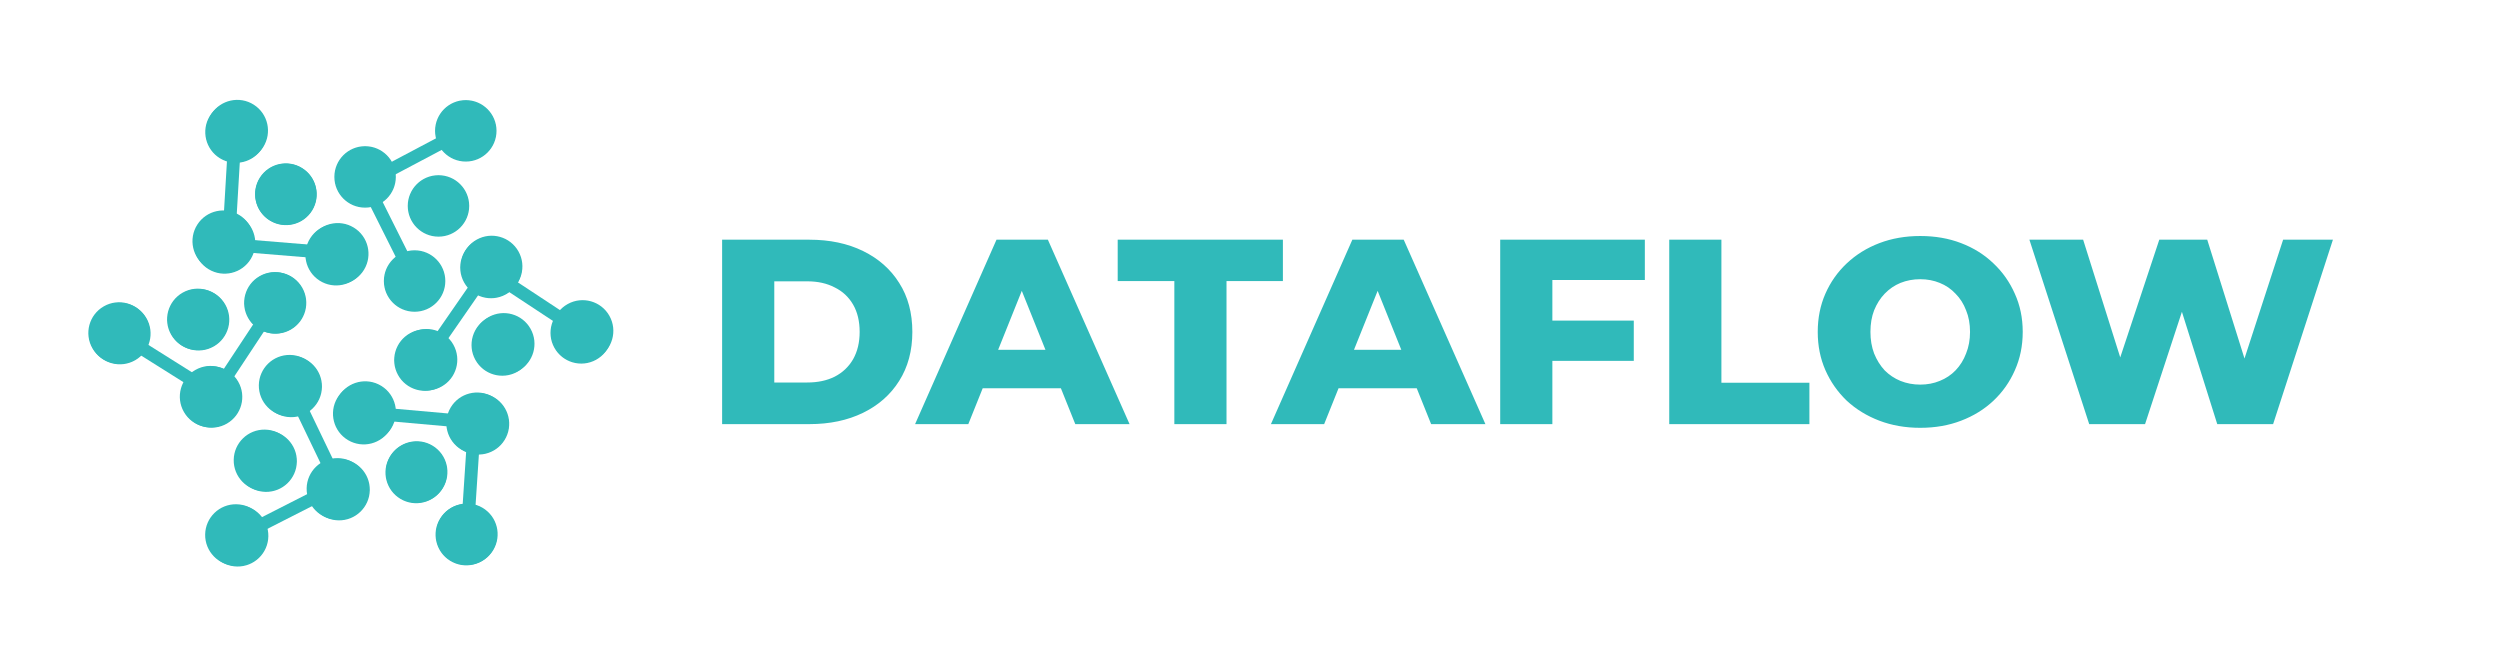
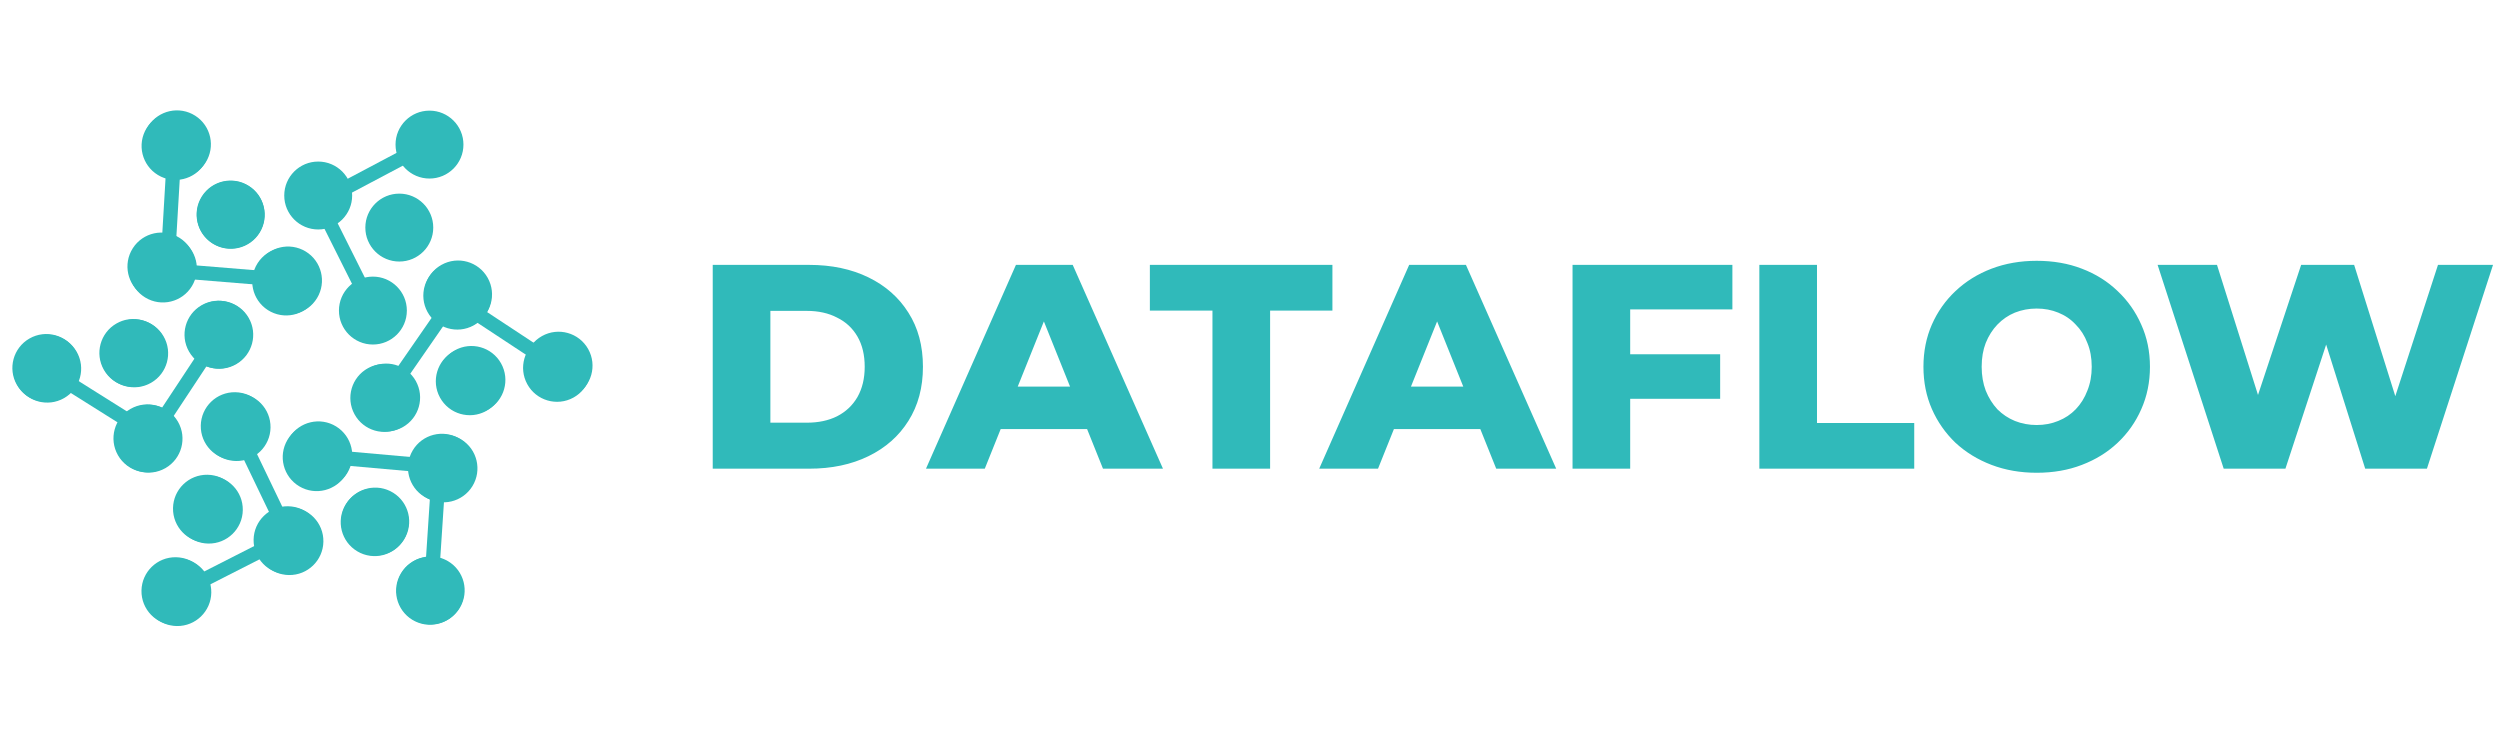
- <svg xmlns="http://www.w3.org/2000/svg" width="263" height="70" viewBox="0 0 263 70" fill="none">
-   <circle cx="24.961" cy="13.739" r="3.232" transform="rotate(-57.3599 24.9612 13.7389)" fill="#30BABA" />
-   <circle cx="12.525" cy="35.03" r="3.232" transform="rotate(-119.775 12.5255 35.0303)" fill="#30BABA" />
-   <circle cx="24.815" cy="56.278" r="3.232" transform="rotate(-179.055 24.8146 56.2782)" fill="#30BABA" />
-   <circle cx="49.119" cy="56.202" r="3.232" transform="rotate(120.606 49.1193 56.2021)" fill="#30BABA" />
-   <circle cx="61.292" cy="34.809" r="3.232" transform="rotate(60.7085 61.2919 34.8095)" fill="#30BABA" />
-   <circle cx="30.064" cy="20.419" r="3.232" transform="rotate(-57.3599 30.0637 20.4191)" fill="#30BABA" />
-   <circle cx="20.808" cy="33.6" r="3.232" transform="rotate(-119.775 20.8082 33.5996)" fill="#30BABA" />
-   <circle cx="27.818" cy="48.426" r="3.232" transform="rotate(-179.055 27.818 48.4262)" fill="#30BABA" />
-   <circle cx="43.783" cy="49.706" r="3.232" transform="rotate(120.606 43.7829 49.7065)" fill="#30BABA" />
-   <circle cx="52.996" cy="36.17" r="3.232" transform="rotate(60.7085 52.9964 36.1699)" fill="#30BABA" />
-   <circle cx="23.48" cy="25.371" r="3.232" transform="rotate(-57.3599 23.4803 25.3713)" fill="#30BABA" />
-   <circle cx="22.149" cy="41.728" r="3.232" transform="rotate(-119.775 22.1495 41.728)" fill="#30BABA" />
-   <circle cx="35.489" cy="51.425" r="3.232" transform="rotate(-179.055 35.4894 51.4252)" fill="#30BABA" />
-   <circle cx="50.186" cy="44.524" r="3.232" transform="rotate(120.606 50.1857 44.5244)" fill="#30BABA" />
-   <circle cx="51.725" cy="28.031" r="3.232" transform="rotate(60.7085 51.725 28.0312)" fill="#30BABA" />
-   <circle cx="35.36" cy="26.797" r="3.232" transform="rotate(-57.3599 35.3601 26.7971)" fill="#30BABA" />
-   <circle cx="28.914" cy="31.859" r="3.232" transform="rotate(-119.775 28.9142 31.8589)" fill="#30BABA" />
-   <circle cx="30.461" cy="40.569" r="3.232" transform="rotate(-179.055 30.461 40.5692)" fill="#30BABA" />
-   <circle cx="38.262" cy="43.522" r="3.232" transform="rotate(120.606 38.2619 43.5215)" fill="#30BABA" />
-   <circle cx="44.877" cy="37.843" r="3.232" transform="rotate(60.7085 44.8773 37.8427)" fill="#30BABA" />
-   <circle cx="49.001" cy="13.764" r="3.157" fill="#30BABA" stroke="#30BABA" stroke-width="0.151" />
-   <circle cx="46.128" cy="21.663" r="3.157" fill="#30BABA" stroke="#30BABA" stroke-width="0.151" />
-   <circle cx="38.408" cy="18.611" r="3.157" fill="#30BABA" stroke="#30BABA" stroke-width="0.151" />
-   <circle cx="43.615" cy="29.564" r="3.157" fill="#30BABA" stroke="#30BABA" stroke-width="0.151" />
-   <line x1="40.783" y1="18.011" x2="46.888" y2="14.779" stroke="#30BABA" stroke-width="1.357" />
-   <line x1="39.552" y1="21.358" x2="42.645" y2="27.535" stroke="#30BABA" stroke-width="1.357" />
-   <circle cx="24.826" cy="13.895" r="3.157" transform="rotate(-58.7242 24.8263 13.8946)" fill="#30BABA" stroke="#30BABA" stroke-width="0.151" />
-   <circle cx="30.087" cy="20.451" r="3.157" transform="rotate(-58.7242 30.0866 20.4508)" fill="#30BABA" stroke="#30BABA" stroke-width="0.151" />
-   <circle cx="23.623" cy="25.559" r="3.157" transform="rotate(-58.7242 23.6232 25.5587)" fill="#30BABA" stroke="#30BABA" stroke-width="0.151" />
-   <circle cx="35.533" cy="26.7" r="3.157" transform="rotate(-58.7242 35.5333 26.6998)" fill="#30BABA" stroke="#30BABA" stroke-width="0.151" />
-   <line x1="24.191" y1="23.124" x2="24.598" y2="16.228" stroke="#30BABA" stroke-width="1.357" />
-   <line x1="26.414" y1="25.913" x2="33.298" y2="26.477" stroke="#30BABA" stroke-width="1.357" />
-   <circle cx="12.609" cy="35.094" r="3.157" transform="rotate(-119.965 12.609 35.0937)" fill="#30BABA" stroke="#30BABA" stroke-width="0.151" />
-   <circle cx="20.889" cy="33.637" r="3.157" transform="rotate(-119.965 20.8888 33.6367)" fill="#30BABA" stroke="#30BABA" stroke-width="0.151" />
-   <circle cx="22.256" cy="41.761" r="3.157" transform="rotate(-119.965 22.256 41.7607)" fill="#30BABA" stroke="#30BABA" stroke-width="0.151" />
-   <circle cx="28.988" cy="31.869" r="3.157" transform="rotate(-119.965 28.9884 31.8686)" fill="#30BABA" stroke="#30BABA" stroke-width="0.151" />
-   <line x1="20.395" y1="40.091" x2="14.546" y2="36.416" stroke="#30BABA" stroke-width="1.357" />
-   <line x1="23.91" y1="39.485" x2="27.716" y2="33.721" stroke="#30BABA" stroke-width="1.357" />
-   <circle cx="24.999" cy="56.366" r="3.157" transform="rotate(-179.079 24.9987 56.366)" fill="#30BABA" stroke="#30BABA" stroke-width="0.151" />
-   <circle cx="27.997" cy="48.514" r="3.157" transform="rotate(-179.079 27.9973 48.5135)" fill="#30BABA" stroke="#30BABA" stroke-width="0.151" />
-   <circle cx="35.671" cy="51.51" r="3.157" transform="rotate(-179.079 35.6706 51.51)" fill="#30BABA" stroke="#30BABA" stroke-width="0.151" />
-   <circle cx="30.638" cy="40.654" r="3.157" transform="rotate(-179.079 30.6379 40.6541)" fill="#30BABA" stroke="#30BABA" stroke-width="0.151" />
-   <line x1="33.283" y1="52.251" x2="27.127" y2="55.384" stroke="#30BABA" stroke-width="1.357" />
-   <line x1="34.567" y1="48.922" x2="31.575" y2="42.696" stroke="#30BABA" stroke-width="1.357" />
-   <circle cx="49.054" cy="56.243" r="3.157" transform="rotate(121.665 49.0536 56.2431)" fill="#30BABA" stroke="#30BABA" stroke-width="0.151" />
-   <circle cx="43.838" cy="49.651" r="3.157" transform="rotate(121.665 43.8378 49.6508)" fill="#30BABA" stroke="#30BABA" stroke-width="0.151" />
-   <circle cx="50.335" cy="44.587" r="3.157" transform="rotate(121.665 50.3354 44.5869)" fill="#30BABA" stroke="#30BABA" stroke-width="0.151" />
-   <circle cx="38.418" cy="43.347" r="3.157" transform="rotate(121.665 38.4179 43.3466)" fill="#30BABA" stroke="#30BABA" stroke-width="0.151" />
-   <line x1="49.752" y1="47.018" x2="49.298" y2="53.911" stroke="#30BABA" stroke-width="1.357" />
-   <line x1="47.548" y1="44.214" x2="40.668" y2="43.603" stroke="#30BABA" stroke-width="1.357" />
-   <circle cx="61.146" cy="35.017" r="3.157" transform="rotate(61.2904 61.1462 35.0174)" fill="#30BABA" stroke="#30BABA" stroke-width="0.151" />
-   <circle cx="52.838" cy="36.293" r="3.157" transform="rotate(61.2904 52.8376 36.2933)" fill="#30BABA" stroke="#30BABA" stroke-width="0.151" />
-   <circle cx="51.649" cy="28.142" r="3.157" transform="rotate(61.2904 51.6486 28.142)" fill="#30BABA" stroke="#30BABA" stroke-width="0.151" />
-   <circle cx="44.701" cy="37.884" r="3.157" transform="rotate(61.2904 44.7008 37.8836)" fill="#30BABA" stroke="#30BABA" stroke-width="0.151" />
-   <line x1="53.473" y1="29.852" x2="59.24" y2="33.654" stroke="#30BABA" stroke-width="1.357" />
-   <line x1="49.946" y1="30.381" x2="46.014" y2="36.06" stroke="#30BABA" stroke-width="1.357" />
-   <path d="M75.967 44.618V25.216H85.141C87.285 25.216 89.169 25.613 90.796 26.408C92.422 27.202 93.688 28.32 94.593 29.761C95.517 31.203 95.979 32.921 95.979 34.917C95.979 36.894 95.517 38.613 94.593 40.072C93.688 41.514 92.422 42.632 90.796 43.426C89.169 44.221 87.285 44.618 85.141 44.618H75.967ZM81.455 40.239H84.919C86.028 40.239 86.989 40.035 87.802 39.629C88.634 39.204 89.28 38.594 89.742 37.8C90.204 36.986 90.435 36.026 90.435 34.917C90.435 33.79 90.204 32.829 89.742 32.034C89.28 31.24 88.634 30.639 87.802 30.233C86.989 29.808 86.028 29.595 84.919 29.595H81.455V40.239ZM96.267 44.618L104.832 25.216H110.237L118.83 44.618H113.12L106.412 27.904H108.574L101.866 44.618H96.267ZM100.952 40.849L102.365 36.802H111.845L113.258 40.849H100.952ZM123.541 44.618V29.567H117.582V25.216H134.961V29.567H129.029V44.618H123.541ZM133.702 44.618L142.267 25.216H147.672L156.265 44.618H150.555L143.847 27.904H146.009L139.301 44.618H133.702ZM138.387 40.849L139.8 36.802H149.28L150.693 40.849H138.387ZM162.921 33.725H171.874V37.966H162.921V33.725ZM163.309 44.618H157.821V25.216H173.038V29.456H163.309V44.618ZM175.604 44.618V25.216H181.092V40.267H190.35V44.618H175.604ZM202.009 45.006C200.456 45.006 199.024 44.757 197.712 44.258C196.4 43.759 195.255 43.057 194.275 42.151C193.314 41.227 192.566 40.156 192.03 38.936C191.494 37.716 191.226 36.377 191.226 34.917C191.226 33.457 191.494 32.117 192.03 30.898C192.566 29.678 193.314 28.616 194.275 27.71C195.255 26.786 196.4 26.075 197.712 25.576C199.024 25.077 200.456 24.828 202.009 24.828C203.579 24.828 205.011 25.077 206.305 25.576C207.617 26.075 208.753 26.786 209.714 27.71C210.675 28.616 211.423 29.678 211.959 30.898C212.514 32.117 212.791 33.457 212.791 34.917C212.791 36.377 212.514 37.726 211.959 38.964C211.423 40.183 210.675 41.246 209.714 42.151C208.753 43.057 207.617 43.759 206.305 44.258C205.011 44.757 203.579 45.006 202.009 45.006ZM202.009 40.461C202.748 40.461 203.431 40.331 204.06 40.072C204.706 39.814 205.261 39.444 205.723 38.964C206.203 38.465 206.573 37.873 206.831 37.19C207.109 36.506 207.247 35.748 207.247 34.917C207.247 34.067 207.109 33.309 206.831 32.644C206.573 31.96 206.203 31.378 205.723 30.898C205.261 30.399 204.706 30.02 204.06 29.761C203.431 29.503 202.748 29.373 202.009 29.373C201.269 29.373 200.576 29.503 199.93 29.761C199.301 30.02 198.747 30.399 198.267 30.898C197.805 31.378 197.435 31.96 197.158 32.644C196.899 33.309 196.77 34.067 196.77 34.917C196.77 35.748 196.899 36.506 197.158 37.19C197.435 37.873 197.805 38.465 198.267 38.964C198.747 39.444 199.301 39.814 199.93 40.072C200.576 40.331 201.269 40.461 202.009 40.461ZM219.784 44.618L213.492 25.216H219.146L224.44 42.013H221.585L227.157 25.216H232.201L237.468 42.013H234.724L240.184 25.216H245.423L239.131 44.618H233.255L228.764 30.343H230.344L225.66 44.618H219.784Z" fill="#30BABA" />
+ <svg xmlns="http://www.w3.org/2000/svg" width="238" height="70" viewBox="0 0 238 70" fill="none">
+   <circle cx="16.846" cy="13.74" r="3.232" transform="rotate(-57.3599 16.846 13.7404)" fill="#30BABA" />
+   <circle cx="4.41" cy="35.031" r="3.232" transform="rotate(-119.775 4.41027 35.0313)" fill="#30BABA" />
+   <circle cx="16.699" cy="56.28" r="3.232" transform="rotate(-179.055 16.6993 56.2797)" fill="#30BABA" />
+   <circle cx="41.004" cy="56.205" r="3.232" transform="rotate(120.606 41.0041 56.2046)" fill="#30BABA" />
+   <circle cx="53.177" cy="34.812" r="3.232" transform="rotate(60.7085 53.1766 34.812)" fill="#30BABA" />
+   <circle cx="21.948" cy="20.422" r="3.232" transform="rotate(-57.3599 21.9485 20.4221)" fill="#30BABA" />
+   <circle cx="12.693" cy="33.602" r="3.232" transform="rotate(-119.775 12.693 33.6016)" fill="#30BABA" />
+   <circle cx="19.703" cy="48.428" r="3.232" transform="rotate(-179.055 19.7027 48.4281)" fill="#30BABA" />
+   <circle cx="35.668" cy="49.709" r="3.232" transform="rotate(120.606 35.6676 49.7085)" fill="#30BABA" />
+   <circle cx="44.881" cy="36.171" r="3.232" transform="rotate(60.7085 44.8812 36.1713)" fill="#30BABA" />
+   <circle cx="15.366" cy="25.373" r="3.232" transform="rotate(-57.3599 15.3655 25.3732)" fill="#30BABA" />
+   <circle cx="14.034" cy="41.73" r="3.232" transform="rotate(-119.775 14.0343 41.7305)" fill="#30BABA" />
+   <circle cx="27.374" cy="51.426" r="3.232" transform="rotate(-179.055 27.3741 51.4262)" fill="#30BABA" />
+   <circle cx="42.071" cy="44.527" r="3.232" transform="rotate(120.606 42.0705 44.5268)" fill="#30BABA" />
+   <circle cx="43.61" cy="28.033" r="3.232" transform="rotate(60.7085 43.6102 28.0327)" fill="#30BABA" />
+   <circle cx="27.245" cy="26.799" r="3.232" transform="rotate(-57.3599 27.2449 26.799)" fill="#30BABA" />
+   <circle cx="20.799" cy="31.861" r="3.232" transform="rotate(-119.775 20.7989 31.8613)" fill="#30BABA" />
+   <circle cx="22.346" cy="40.571" r="3.232" transform="rotate(-179.055 22.3458 40.5707)" fill="#30BABA" />
+   <circle cx="30.147" cy="43.523" r="3.232" transform="rotate(120.606 30.1471 43.5229)" fill="#30BABA" />
+   <circle cx="36.762" cy="37.845" r="3.232" transform="rotate(60.7085 36.7621 37.8452)" fill="#30BABA" />
+   <circle cx="40.887" cy="13.765" r="3.157" fill="#30BABA" stroke="#30BABA" stroke-width="0.151" />
+   <circle cx="38.013" cy="21.666" r="3.157" fill="#30BABA" stroke="#30BABA" stroke-width="0.151" />
+   <circle cx="30.293" cy="18.613" r="3.157" fill="#30BABA" stroke="#30BABA" stroke-width="0.151" />
+   <circle cx="35.5" cy="29.566" r="3.157" fill="#30BABA" stroke="#30BABA" stroke-width="0.151" />
+   <line x1="32.669" y1="18.012" x2="38.773" y2="14.78" stroke="#30BABA" stroke-width="1.357" />
+   <line x1="31.438" y1="21.36" x2="34.53" y2="27.537" stroke="#30BABA" stroke-width="1.357" />
+   <circle cx="16.711" cy="13.896" r="3.157" transform="rotate(-58.7242 16.7111 13.8961)" fill="#30BABA" stroke="#30BABA" stroke-width="0.151" />
+   <circle cx="21.971" cy="20.453" r="3.157" transform="rotate(-58.7242 21.9713 20.4527)" fill="#30BABA" stroke="#30BABA" stroke-width="0.151" />
+   <circle cx="15.508" cy="25.562" r="3.157" transform="rotate(-58.7242 15.5079 25.5621)" fill="#30BABA" stroke="#30BABA" stroke-width="0.151" />
+   <circle cx="27.419" cy="26.703" r="3.157" transform="rotate(-58.7242 27.4186 26.7027)" fill="#30BABA" stroke="#30BABA" stroke-width="0.151" />
+   <line x1="16.076" y1="23.126" x2="16.483" y2="16.231" stroke="#30BABA" stroke-width="1.357" />
+   <line x1="18.299" y1="25.916" x2="25.183" y2="26.479" stroke="#30BABA" stroke-width="1.357" />
+   <circle cx="4.494" cy="35.096" r="3.157" transform="rotate(-119.965 4.49375 35.0957)" fill="#30BABA" stroke="#30BABA" stroke-width="0.151" />
+   <circle cx="12.774" cy="33.639" r="3.157" transform="rotate(-119.965 12.7735 33.6386)" fill="#30BABA" stroke="#30BABA" stroke-width="0.151" />
+   <circle cx="14.141" cy="41.762" r="3.157" transform="rotate(-119.965 14.1407 41.7617)" fill="#30BABA" stroke="#30BABA" stroke-width="0.151" />
+   <circle cx="20.873" cy="31.871" r="3.157" transform="rotate(-119.965 20.8731 31.8711)" fill="#30BABA" stroke="#30BABA" stroke-width="0.151" />
+   <line x1="12.28" y1="40.092" x2="6.431" y2="36.417" stroke="#30BABA" stroke-width="1.357" />
+   <line x1="15.795" y1="39.486" x2="19.601" y2="33.722" stroke="#30BABA" stroke-width="1.357" />
+   <circle cx="16.883" cy="56.367" r="3.157" transform="rotate(-179.079 16.883 56.367)" fill="#30BABA" stroke="#30BABA" stroke-width="0.151" />
+   <circle cx="19.882" cy="48.515" r="3.157" transform="rotate(-179.079 19.882 48.5154)" fill="#30BABA" stroke="#30BABA" stroke-width="0.151" />
+   <circle cx="27.555" cy="51.511" r="3.157" transform="rotate(-179.079 27.5549 51.5115)" fill="#30BABA" stroke="#30BABA" stroke-width="0.151" />
+   <circle cx="22.523" cy="40.656" r="3.157" transform="rotate(-179.079 22.5227 40.656)" fill="#30BABA" stroke="#30BABA" stroke-width="0.151" />
+   <line x1="25.168" y1="52.251" x2="19.012" y2="55.384" stroke="#30BABA" stroke-width="1.357" />
+   <line x1="26.452" y1="48.923" x2="23.46" y2="42.697" stroke="#30BABA" stroke-width="1.357" />
+   <circle cx="40.939" cy="56.246" r="3.157" transform="rotate(121.665 40.9389 56.2456)" fill="#30BABA" stroke="#30BABA" stroke-width="0.151" />
+   <circle cx="35.723" cy="49.654" r="3.157" transform="rotate(121.665 35.7231 49.6538)" fill="#30BABA" stroke="#30BABA" stroke-width="0.151" />
+   <circle cx="42.221" cy="44.589" r="3.157" transform="rotate(121.665 42.2206 44.5893)" fill="#30BABA" stroke="#30BABA" stroke-width="0.151" />
+   <circle cx="30.303" cy="43.349" r="3.157" transform="rotate(121.665 30.3027 43.3491)" fill="#30BABA" stroke="#30BABA" stroke-width="0.151" />
+   <line x1="41.636" y1="47.021" x2="41.182" y2="53.914" stroke="#30BABA" stroke-width="1.357" />
+   <line x1="39.433" y1="44.217" x2="32.552" y2="43.606" stroke="#30BABA" stroke-width="1.357" />
+   <circle cx="53.031" cy="35.02" r="3.157" transform="rotate(61.2904 53.0314 35.0199)" fill="#30BABA" stroke="#30BABA" stroke-width="0.151" />
+   <circle cx="44.722" cy="36.295" r="3.157" transform="rotate(61.2904 44.7223 36.2953)" fill="#30BABA" stroke="#30BABA" stroke-width="0.151" />
+   <circle cx="43.533" cy="28.145" r="3.157" transform="rotate(61.2904 43.5334 28.1449)" fill="#30BABA" stroke="#30BABA" stroke-width="0.151" />
+   <circle cx="36.586" cy="37.885" r="3.157" transform="rotate(61.2904 36.5856 37.8851)" fill="#30BABA" stroke="#30BABA" stroke-width="0.151" />
+   <line x1="45.358" y1="29.854" x2="51.125" y2="33.655" stroke="#30BABA" stroke-width="1.357" />
+   <line x1="41.831" y1="30.382" x2="37.899" y2="36.061" stroke="#30BABA" stroke-width="1.357" />
+   <path d="M67.852 44.619V25.217H77.026C79.17 25.217 81.055 25.614 82.681 26.409C84.307 27.203 85.573 28.321 86.478 29.762C87.402 31.204 87.864 32.922 87.864 34.918C87.864 36.895 87.402 38.614 86.478 40.073C85.573 41.515 84.307 42.633 82.681 43.427C81.055 44.222 79.17 44.619 77.026 44.619H67.852ZM73.34 40.24H76.805C77.913 40.24 78.874 40.036 79.687 39.63C80.519 39.205 81.166 38.595 81.628 37.801C82.09 36.987 82.32 36.027 82.32 34.918C82.32 33.791 82.09 32.83 81.628 32.035C81.166 31.241 80.519 30.64 79.687 30.234C78.874 29.809 77.913 29.596 76.805 29.596H73.34V40.24ZM88.153 44.619L96.717 25.217H102.122L110.715 44.619H105.005L98.297 27.905H100.459L93.751 44.619H88.153ZM92.837 40.849L94.25 36.803H103.73L105.144 40.849H92.837ZM115.426 44.619V29.568H109.467V25.217H126.846V29.568H120.914V44.619H115.426ZM125.588 44.619L134.153 25.217H139.557L148.15 44.619H142.44L135.732 27.905H137.894L131.187 44.619H125.588ZM130.272 40.849L131.686 36.803H141.165L142.579 40.849H130.272ZM154.806 33.726H163.759V37.967H154.806V33.726ZM155.194 44.619H149.706V25.217H164.923V29.457H155.194V44.619ZM167.49 44.619V25.217H172.978V40.267H182.235V44.619H167.49ZM193.894 45.007C192.342 45.007 190.91 44.758 189.598 44.259C188.286 43.76 187.14 43.058 186.161 42.152C185.2 41.228 184.451 40.157 183.915 38.937C183.38 37.717 183.112 36.378 183.112 34.918C183.112 33.458 183.38 32.118 183.915 30.899C184.451 29.679 185.2 28.617 186.161 27.711C187.14 26.787 188.286 26.076 189.598 25.577C190.91 25.078 192.342 24.829 193.894 24.829C195.465 24.829 196.897 25.078 198.19 25.577C199.502 26.076 200.638 26.787 201.599 27.711C202.56 28.617 203.309 29.679 203.845 30.899C204.399 32.118 204.676 33.458 204.676 34.918C204.676 36.378 204.399 37.727 203.845 38.965C203.309 40.184 202.56 41.247 201.599 42.152C200.638 43.058 199.502 43.76 198.19 44.259C196.897 44.758 195.465 45.007 193.894 45.007ZM193.894 40.462C194.633 40.462 195.317 40.332 195.945 40.073C196.592 39.815 197.146 39.445 197.608 38.965C198.088 38.466 198.458 37.874 198.717 37.191C198.994 36.507 199.132 35.749 199.132 34.918C199.132 34.068 198.994 33.31 198.717 32.645C198.458 31.961 198.088 31.379 197.608 30.899C197.146 30.4 196.592 30.021 195.945 29.762C195.317 29.504 194.633 29.374 193.894 29.374C193.155 29.374 192.462 29.504 191.815 29.762C191.187 30.021 190.632 30.4 190.152 30.899C189.69 31.379 189.32 31.961 189.043 32.645C188.785 33.31 188.655 34.068 188.655 34.918C188.655 35.749 188.785 36.507 189.043 37.191C189.32 37.874 189.69 38.466 190.152 38.965C190.632 39.445 191.187 39.815 191.815 40.073C192.462 40.332 193.155 40.462 193.894 40.462ZM211.696 44.619L205.404 25.217H211.058L216.353 42.014H213.498L219.069 25.217H224.114L229.38 42.014H226.636L232.096 25.217H237.335L231.043 44.619H225.167L220.677 30.345H222.256L217.572 44.619H211.696Z" fill="#30BABA" />
</svg>
